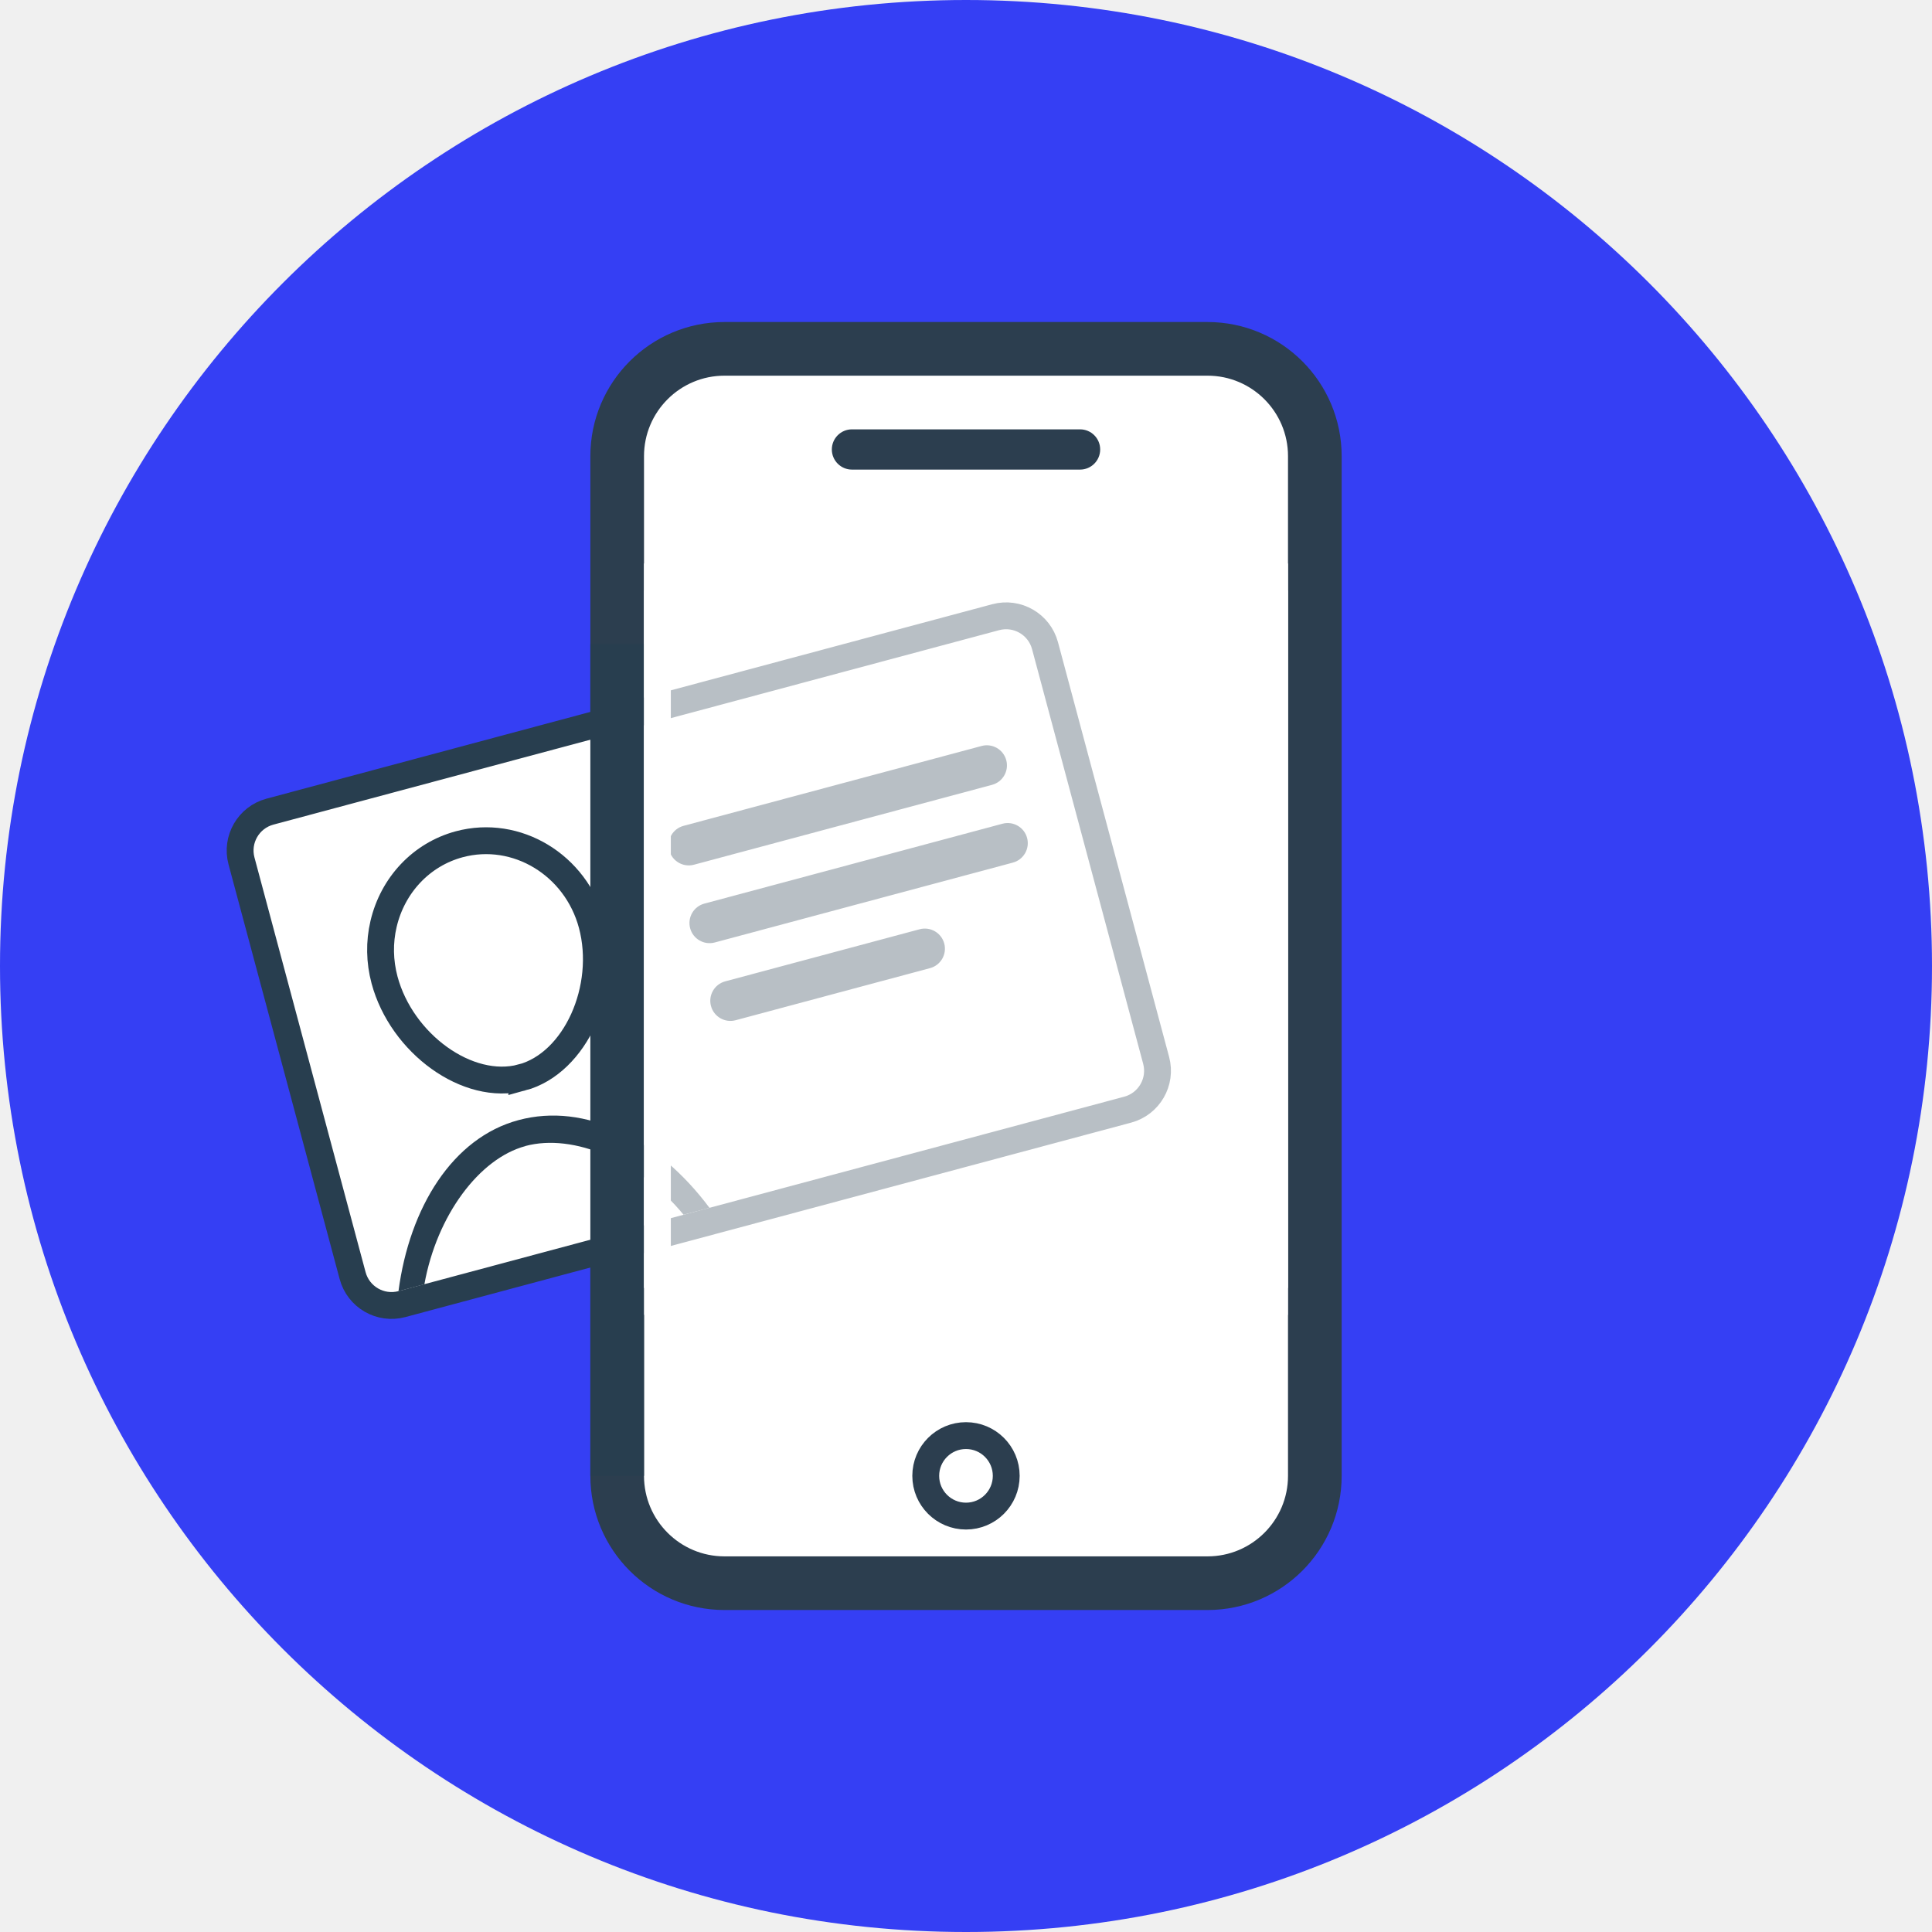
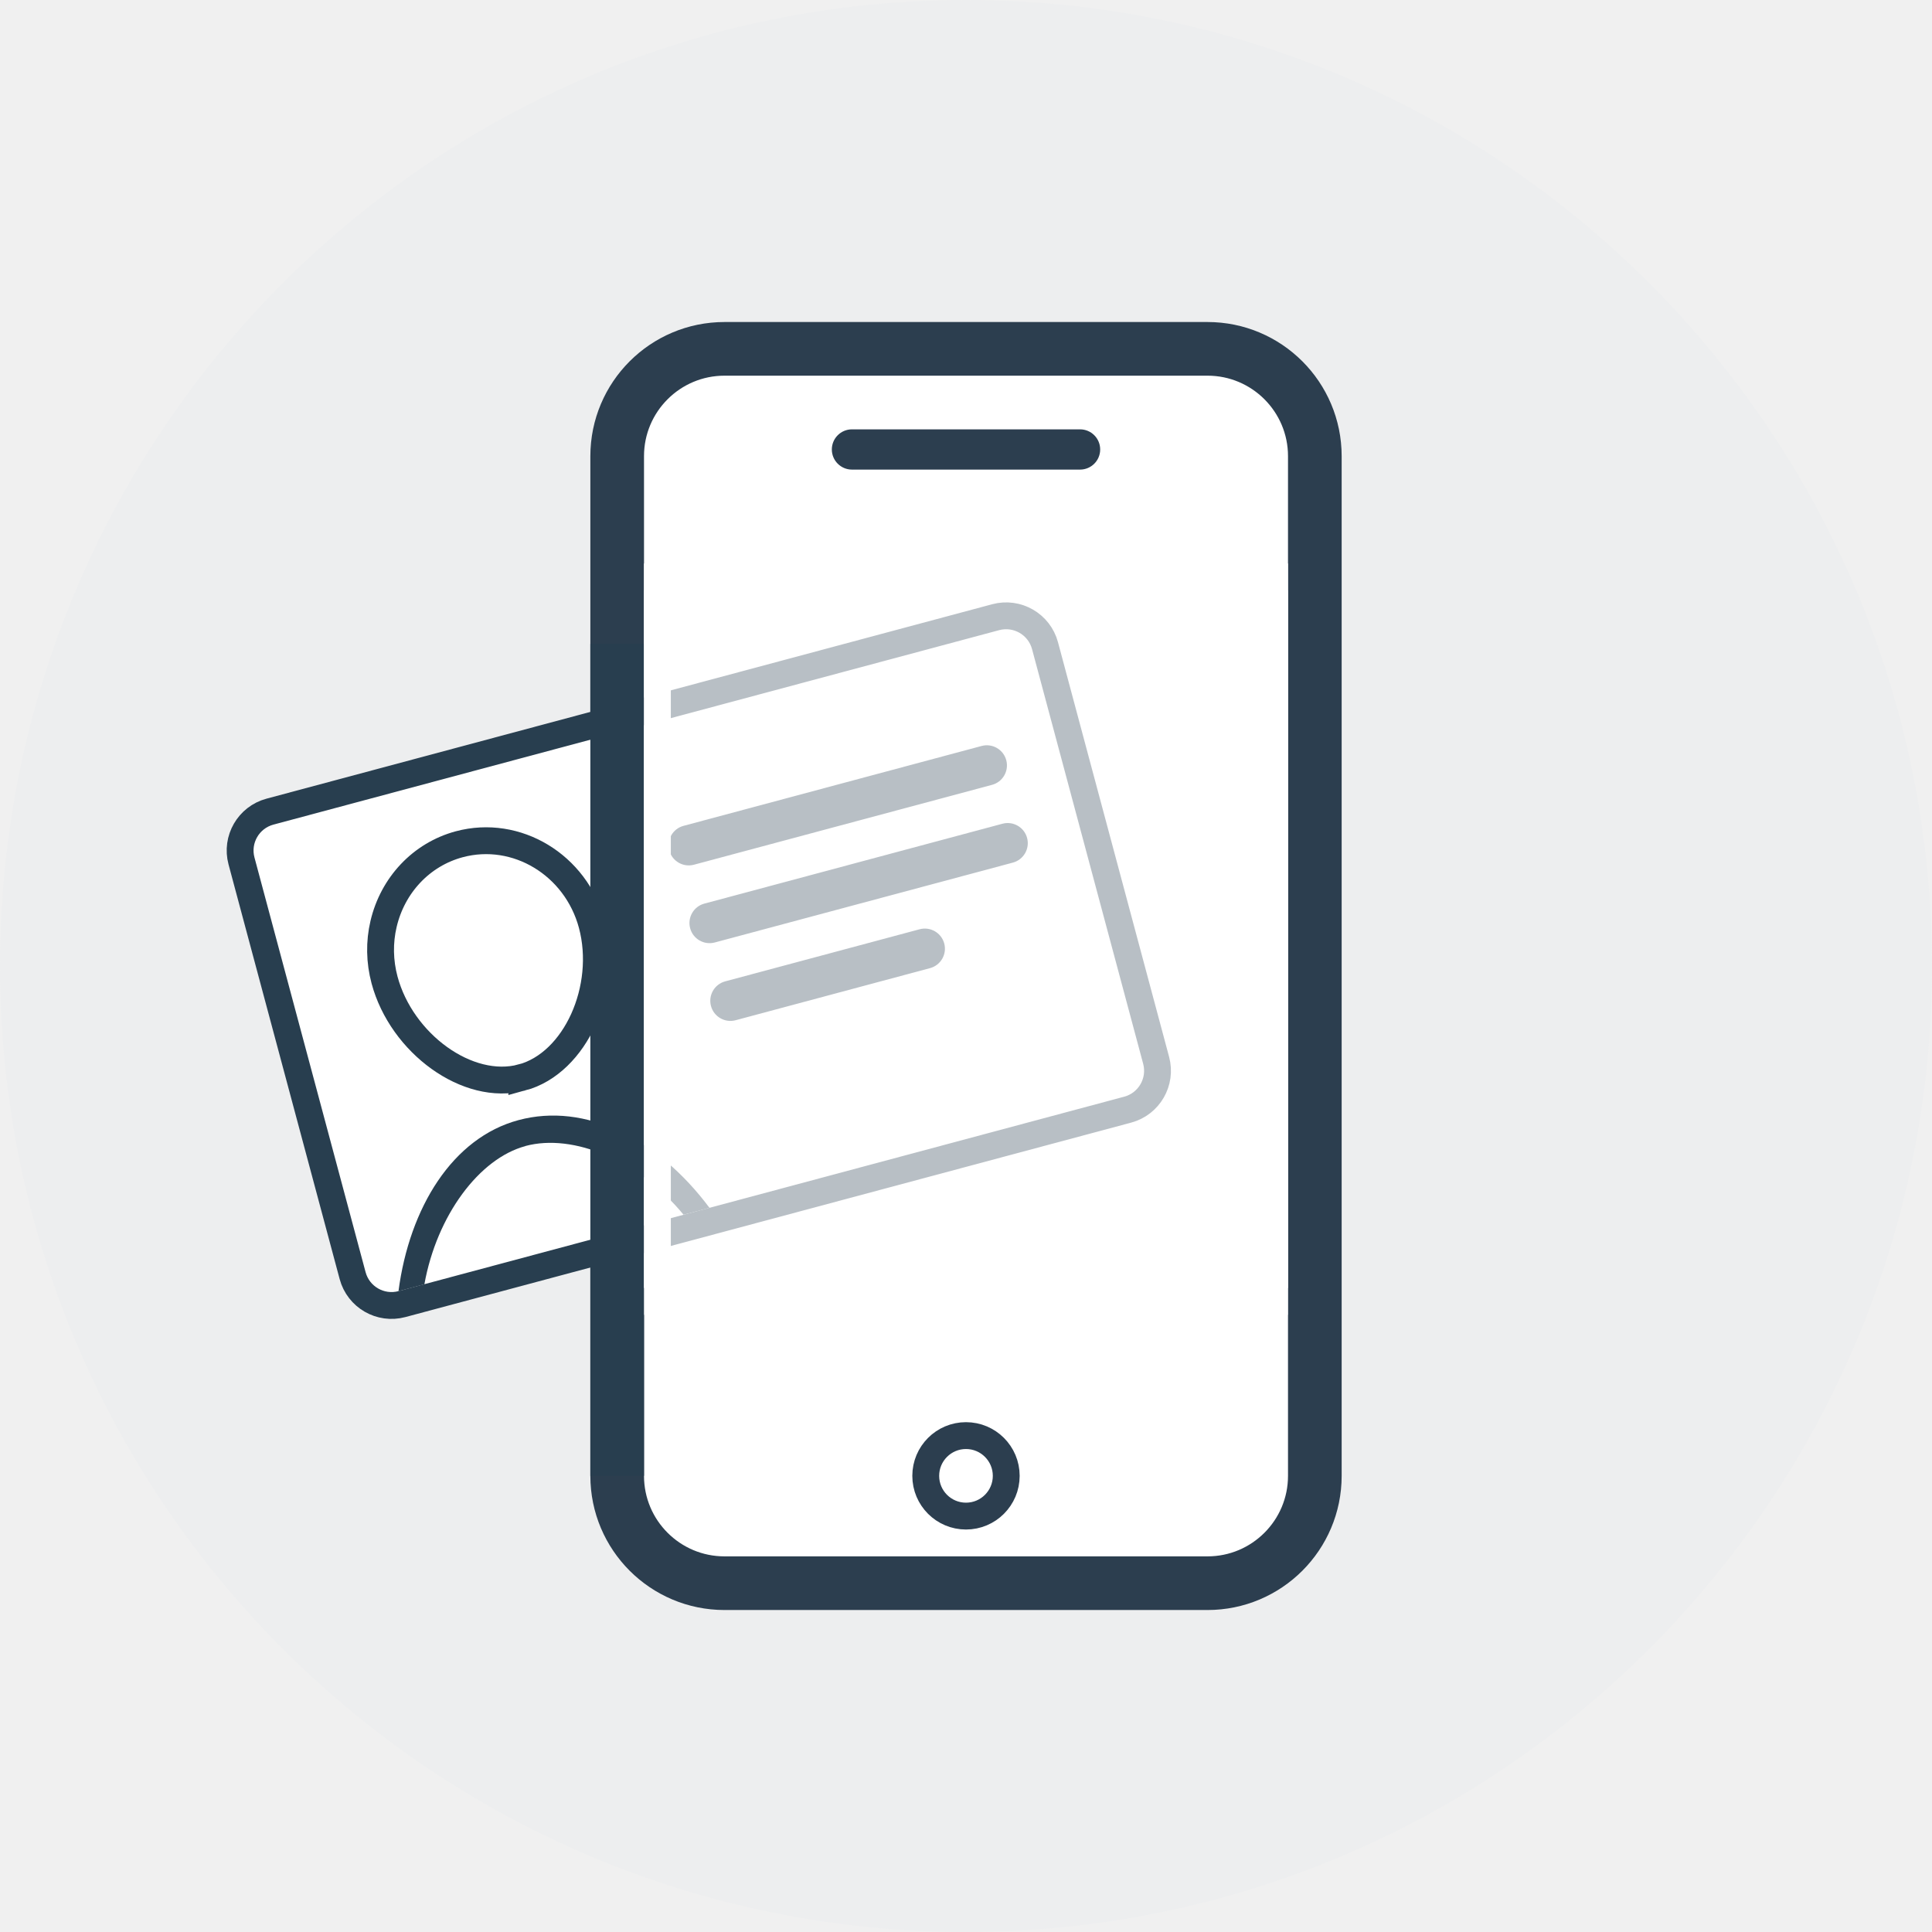
<svg xmlns="http://www.w3.org/2000/svg" width="48" height="48">
  <g fill="none" fill-rule="evenodd">
-     <circle fill="#353FF4" cx="24" cy="24" r="24" />
+     <circle fill="#EDEEEF" cx="24" cy="24" r="24" />
    <g transform="translate(14.6667 8)">
      <rect stroke="#2C3E4F" stroke-width="1.333" fill="#FFF" x=".667" y=".667" width="17.333" height="30.667" rx="2.667" />
      <rect fill="#2C3E4F" x="6" y="2.667" width="6.667" height="1" rx=".5" />
      <circle stroke="#2C3E4F" stroke-width=".667" fill="#FFF" cx="9.333" cy="28.667" r="1" />
    </g>
    <path d="M6.707 20.165c-.533.143-.85.691-.707 1.225L8.761 31.693c.143.533.691.85 1.225.707l18.031-4.831c.533-.143.85-.691.707-1.225L25.963 16.041c-.143-.533-.691-.85-1.225-.707L6.707 20.165z" stroke="#283E4F" stroke-width=".667" fill="#FFF" />
    <g transform="rotate(-15 86.665 -52.3386)" fill="#283E4F">
      <rect y="4" width="6" height="1" rx=".5" />
      <rect y="2" width="8.667" height="1" rx=".5" />
      <rect width="8.667" height="1" rx=".5" />
    </g>
    <path d="M13.054 28.472c1.198-.321 2.821.362 3.929 1.708l.644-.172c-1.281-1.717-3.081-2.626-4.745-2.179-1.638.439-2.708 2.171-2.982 4.25l.644-.172c.308-1.712 1.365-3.127 2.511-3.433z" fill="#283E4F" fill-rule="nonzero" />
    <path d="M12.964 26.771c1.339-.359 2.164-2.225 1.742-3.803-.398-1.484-1.875-2.373-3.295-1.993-.944.253-1.656 1.016-1.882 1.982-.106.452-.099.928.025 1.391.423 1.577 2.07 2.781 3.41 2.422z" stroke="#283E4F" stroke-width=".667" />
    <path fill="#283E4F" d="M14.667 16H16v20.667h-1.333z" />
    <path fill-opacity=".67" fill="#FFF" d="M16 14.667h16v18H16z" />
    <path stroke="#FFF" stroke-width=".667" d="M16.333 14.333h15.333v17.333H16.333z" />
  </g>
</svg>
